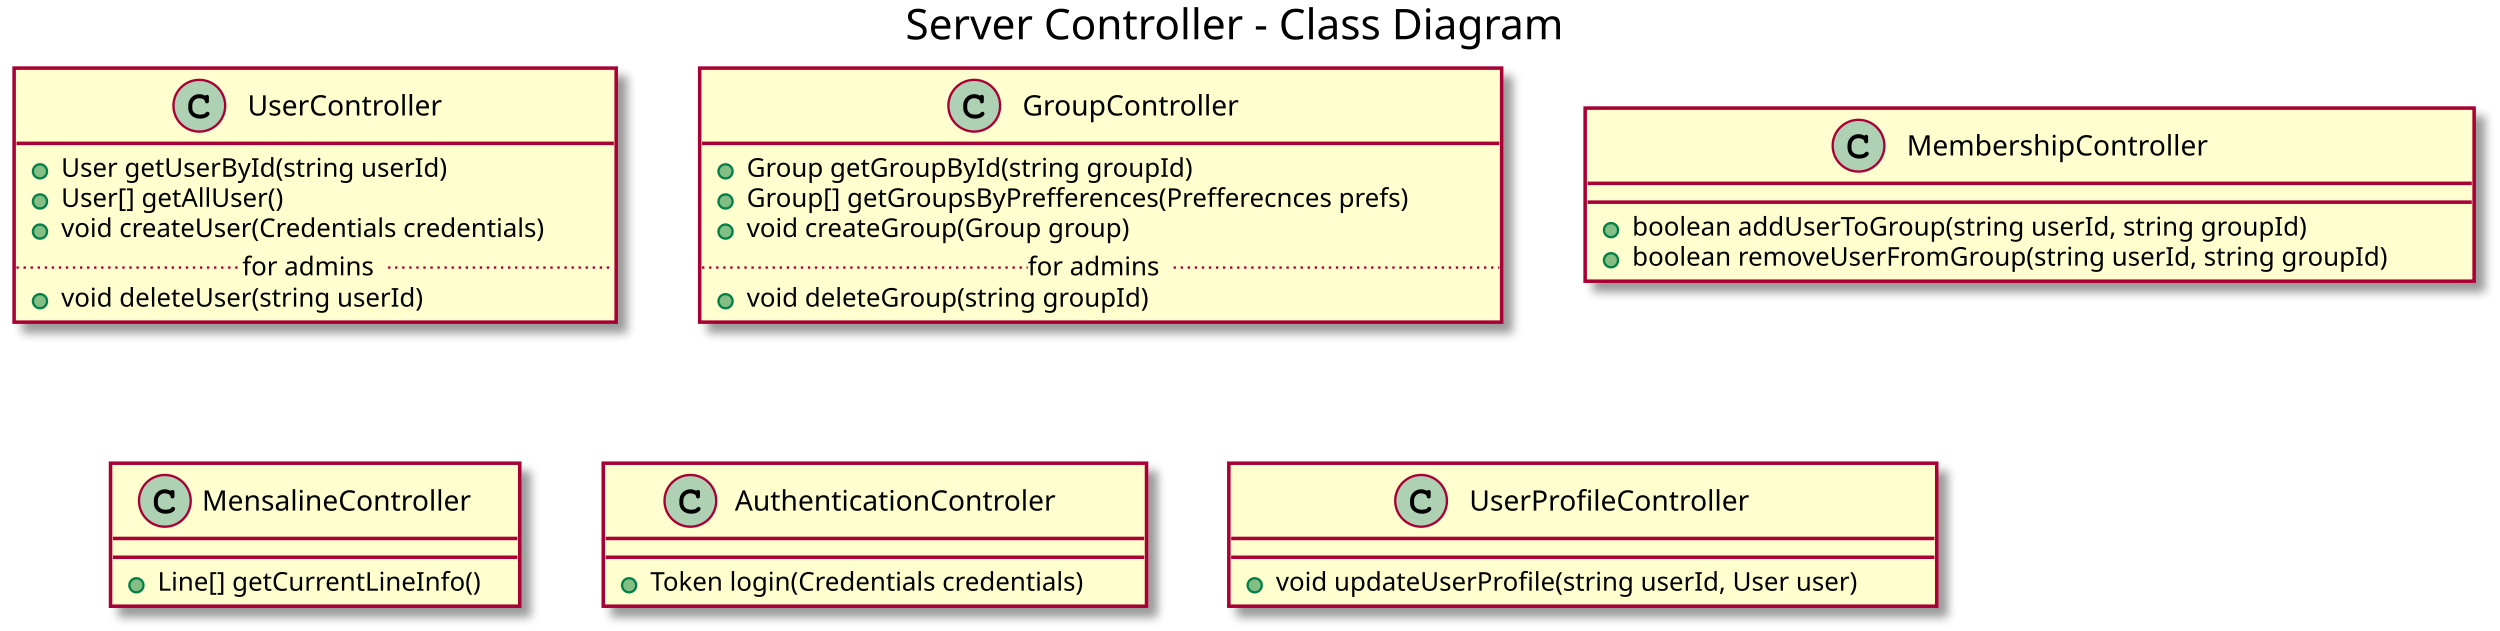
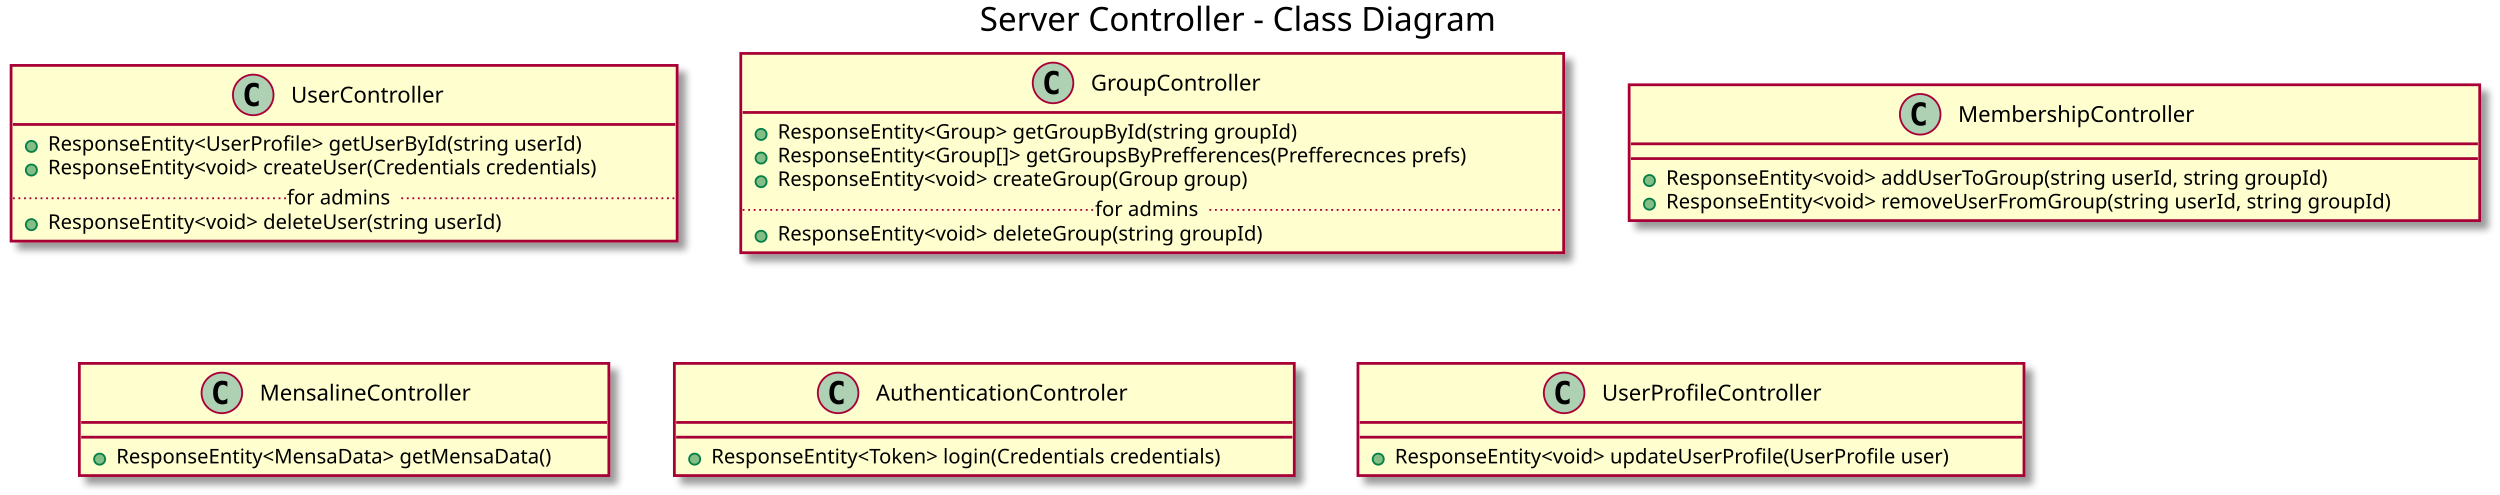
- <svg xmlns="http://www.w3.org/2000/svg" contentScriptType="application/ecmascript" contentStyleType="text/css" height="268px" preserveAspectRatio="none" style="width:1063px;height:268px;" version="1.1" viewBox="0 0 1063 268" width="1063px" zoomAndPan="magnify">
+ <svg xmlns="http://www.w3.org/2000/svg" contentScriptType="application/ecmascript" contentStyleType="text/css" height="268px" preserveAspectRatio="none" style="width:1355px;height:268px;" version="1.1" viewBox="0 0 1355 268" width="1355px" zoomAndPan="magnify">
  <defs>
-     <filter height="300%" id="fc0rj6nz15pzl" width="300%" x="-1" y="-1">
+     <filter height="300%" id="f1idvjxli1dzkg" width="300%" x="-1" y="-1">
      <feGaussianBlur result="blurOut" stdDeviation="2.0" />
      <feColorMatrix in="blurOut" result="blurOut2" type="matrix" values="0 0 0 0 0 0 0 0 0 0 0 0 0 0 0 0 0 0 .4 0" />
      <feOffset dx="4.0" dy="4.0" in="blurOut2" result="blurOut3" />
      <feBlend in="SourceGraphic" in2="blurOut3" mode="normal" />
    </filter>
  </defs>
  <g>
-     <text fill="#000000" font-family="sans-serif" font-size="18" lengthAdjust="spacingAndGlyphs" textLength="300" x="385" y="16.708">Server Controller - Class Diagram</text>
-     <rect fill="#FEFECE" filter="url(#fc0rj6nz15pzl)" height="108.023" id="UserController" style="stroke: #A80036; stroke-width: 1.5;" width="256" x="6" y="28.953" />
-     <ellipse cx="84.75" cy="44.953" fill="#ADD1B2" rx="11" ry="11" style="stroke: #A80036; stroke-width: 1.0;" />
-     <path d="M87.094,40.625 L87.266,40.703 C87.484,40.391 87.688,40.297 87.984,40.297 C88.281,40.297 88.562,40.438 88.719,40.703 C88.812,40.859 88.828,40.984 88.828,41.422 L88.828,42.844 C88.828,43.266 88.797,43.453 88.688,43.609 C88.516,43.828 88.25,43.969 87.984,43.969 C87.766,43.969 87.531,43.859 87.391,43.719 C87.25,43.594 87.219,43.469 87.156,43.062 C87.062,42.656 86.891,42.438 86.406,42.156 C85.938,41.906 85.328,41.75 84.75,41.75 C83.016,41.75 81.766,43.062 81.766,44.844 L81.766,45.938 C81.766,47.641 83.062,48.734 85.109,48.734 C85.875,48.734 86.562,48.609 86.984,48.344 C87.172,48.25 87.172,48.25 87.625,47.766 C87.812,47.578 88.016,47.5 88.234,47.5 C88.703,47.5 89.094,47.891 89.094,48.344 C89.094,48.734 88.766,49.188 88.188,49.594 C87.438,50.141 86.281,50.438 85.062,50.438 C82.172,50.438 80.062,48.547 80.062,45.969 L80.062,44.844 C80.062,42.125 82.062,40.047 84.688,40.047 C85.562,40.047 86.156,40.188 87.094,40.625 Z " />
-     <text fill="#000000" font-family="sans-serif" font-size="12" lengthAdjust="spacingAndGlyphs" textLength="90" x="105.25" y="49.107">UserController</text>
-     <line style="stroke: #A80036; stroke-width: 1.5;" x1="7" x2="261" y1="60.953" y2="60.953" />
-     <ellipse cx="17" cy="72.856" fill="#84BE84" rx="3" ry="3" style="stroke: #038048; stroke-width: 1.0;" />
-     <text fill="#000000" font-family="sans-serif" font-size="11" lengthAdjust="spacingAndGlyphs" textLength="181" x="26" y="75.164">User getUserById(string userId)</text>
-     <ellipse cx="17" cy="85.66" fill="#84BE84" rx="3" ry="3" style="stroke: #038048; stroke-width: 1.0;" />
-     <text fill="#000000" font-family="sans-serif" font-size="11" lengthAdjust="spacingAndGlyphs" textLength="105" x="26" y="87.968">User[] getAllUser()</text>
-     <ellipse cx="17" cy="98.465" fill="#84BE84" rx="3" ry="3" style="stroke: #038048; stroke-width: 1.0;" />
-     <text fill="#000000" font-family="sans-serif" font-size="11" lengthAdjust="spacingAndGlyphs" textLength="230" x="26" y="100.773">void createUser(Credentials credentials)</text>
-     <ellipse cx="17" cy="128.074" fill="#84BE84" rx="3" ry="3" style="stroke: #038048; stroke-width: 1.0;" />
-     <text fill="#000000" font-family="sans-serif" font-size="11" lengthAdjust="spacingAndGlyphs" textLength="170" x="26" y="130.382">void deleteUser(string userId)</text>
-     <line style="stroke: #A80036; stroke-width: 1.0; stroke-dasharray: 1.0,2.0;" x1="7" x2="103" y1="113.769" y2="113.769" />
-     <text fill="#000000" font-family="sans-serif" font-size="11" lengthAdjust="spacingAndGlyphs" textLength="62" x="103" y="117.078">for admins</text>
-     <line style="stroke: #A80036; stroke-width: 1.0; stroke-dasharray: 1.0,2.0;" x1="165" x2="261" y1="113.769" y2="113.769" />
-     <rect fill="#FEFECE" filter="url(#fc0rj6nz15pzl)" height="108.023" id="GroupController" style="stroke: #A80036; stroke-width: 1.5;" width="341" x="297.5" y="28.953" />
-     <ellipse cx="414.25" cy="44.953" fill="#ADD1B2" rx="11" ry="11" style="stroke: #A80036; stroke-width: 1.0;" />
-     <path d="M416.594,40.625 L416.766,40.703 C416.984,40.391 417.188,40.297 417.484,40.297 C417.781,40.297 418.062,40.438 418.219,40.703 C418.312,40.859 418.328,40.984 418.328,41.422 L418.328,42.844 C418.328,43.266 418.297,43.453 418.188,43.609 C418.016,43.828 417.75,43.969 417.484,43.969 C417.266,43.969 417.031,43.859 416.891,43.719 C416.75,43.594 416.719,43.469 416.656,43.062 C416.562,42.656 416.391,42.438 415.906,42.156 C415.438,41.906 414.828,41.75 414.25,41.75 C412.516,41.75 411.266,43.062 411.266,44.844 L411.266,45.938 C411.266,47.641 412.562,48.734 414.609,48.734 C415.375,48.734 416.062,48.609 416.484,48.344 C416.672,48.25 416.672,48.25 417.125,47.766 C417.312,47.578 417.516,47.5 417.734,47.5 C418.203,47.5 418.594,47.891 418.594,48.344 C418.594,48.734 418.266,49.188 417.688,49.594 C416.938,50.141 415.781,50.438 414.562,50.438 C411.672,50.438 409.562,48.547 409.562,45.969 L409.562,44.844 C409.562,42.125 411.562,40.047 414.188,40.047 C415.062,40.047 415.656,40.188 416.594,40.625 Z " />
-     <text fill="#000000" font-family="sans-serif" font-size="12" lengthAdjust="spacingAndGlyphs" textLength="99" x="434.75" y="49.107">GroupController</text>
-     <line style="stroke: #A80036; stroke-width: 1.5;" x1="298.5" x2="637.5" y1="60.953" y2="60.953" />
-     <ellipse cx="308.5" cy="72.856" fill="#84BE84" rx="3" ry="3" style="stroke: #038048; stroke-width: 1.0;" />
-     <text fill="#000000" font-family="sans-serif" font-size="11" lengthAdjust="spacingAndGlyphs" textLength="204" x="317.5" y="75.164">Group getGroupById(string groupId)</text>
-     <ellipse cx="308.5" cy="85.66" fill="#84BE84" rx="3" ry="3" style="stroke: #038048; stroke-width: 1.0;" />
-     <text fill="#000000" font-family="sans-serif" font-size="11" lengthAdjust="spacingAndGlyphs" textLength="315" x="317.5" y="87.968">Group[] getGroupsByPrefferences(Prefferecnces prefs)</text>
-     <ellipse cx="308.5" cy="98.465" fill="#84BE84" rx="3" ry="3" style="stroke: #038048; stroke-width: 1.0;" />
-     <text fill="#000000" font-family="sans-serif" font-size="11" lengthAdjust="spacingAndGlyphs" textLength="178" x="317.5" y="100.773">void createGroup(Group group)</text>
-     <ellipse cx="308.5" cy="128.074" fill="#84BE84" rx="3" ry="3" style="stroke: #038048; stroke-width: 1.0;" />
-     <text fill="#000000" font-family="sans-serif" font-size="11" lengthAdjust="spacingAndGlyphs" textLength="185" x="317.5" y="130.382">void deleteGroup(string groupId)</text>
-     <line style="stroke: #A80036; stroke-width: 1.0; stroke-dasharray: 1.0,2.0;" x1="298.5" x2="437" y1="113.769" y2="113.769" />
-     <text fill="#000000" font-family="sans-serif" font-size="11" lengthAdjust="spacingAndGlyphs" textLength="62" x="437" y="117.078">for admins</text>
-     <line style="stroke: #A80036; stroke-width: 1.0; stroke-dasharray: 1.0,2.0;" x1="499" x2="637.5" y1="113.769" y2="113.769" />
-     <rect fill="#FEFECE" filter="url(#fc0rj6nz15pzl)" height="73.609" id="MembershipController" style="stroke: #A80036; stroke-width: 1.5;" width="378" x="674" y="45.953" />
-     <ellipse cx="790.25" cy="61.953" fill="#ADD1B2" rx="11" ry="11" style="stroke: #A80036; stroke-width: 1.0;" />
-     <path d="M792.594,57.625 L792.766,57.703 C792.984,57.391 793.188,57.297 793.484,57.297 C793.781,57.297 794.062,57.438 794.219,57.703 C794.312,57.859 794.328,57.984 794.328,58.422 L794.328,59.844 C794.328,60.266 794.297,60.453 794.188,60.609 C794.016,60.828 793.75,60.969 793.484,60.969 C793.266,60.969 793.031,60.859 792.891,60.719 C792.75,60.594 792.719,60.469 792.656,60.062 C792.562,59.656 792.391,59.438 791.906,59.156 C791.438,58.906 790.828,58.75 790.25,58.75 C788.516,58.75 787.266,60.062 787.266,61.844 L787.266,62.938 C787.266,64.641 788.562,65.734 790.609,65.734 C791.375,65.734 792.062,65.609 792.484,65.344 C792.672,65.25 792.672,65.25 793.125,64.766 C793.312,64.578 793.516,64.5 793.734,64.5 C794.203,64.5 794.594,64.891 794.594,65.344 C794.594,65.734 794.266,66.188 793.688,66.594 C792.938,67.141 791.781,67.438 790.562,67.438 C787.672,67.438 785.562,65.547 785.562,62.969 L785.562,61.844 C785.562,59.125 787.562,57.047 790.188,57.047 C791.062,57.047 791.656,57.188 792.594,57.625 Z " />
-     <text fill="#000000" font-family="sans-serif" font-size="12" lengthAdjust="spacingAndGlyphs" textLength="137" x="810.75" y="66.107">MembershipController</text>
-     <line style="stroke: #A80036; stroke-width: 1.5;" x1="675" x2="1051" y1="77.953" y2="77.953" />
-     <line style="stroke: #A80036; stroke-width: 1.5;" x1="675" x2="1051" y1="85.953" y2="85.953" />
-     <ellipse cx="685" cy="97.856" fill="#84BE84" rx="3" ry="3" style="stroke: #038048; stroke-width: 1.0;" />
-     <text fill="#000000" font-family="sans-serif" font-size="11" lengthAdjust="spacingAndGlyphs" textLength="315" x="694" y="100.164">boolean addUserToGroup(string userId, string groupId)</text>
-     <ellipse cx="685" cy="110.66" fill="#84BE84" rx="3" ry="3" style="stroke: #038048; stroke-width: 1.0;" />
-     <text fill="#000000" font-family="sans-serif" font-size="11" lengthAdjust="spacingAndGlyphs" textLength="352" x="694" y="112.968">boolean removeUserFromGroup(string userId, string groupId)</text>
-     <rect fill="#FEFECE" filter="url(#fc0rj6nz15pzl)" height="60.805" id="MensalineController" style="stroke: #A80036; stroke-width: 1.5;" width="174" x="47" y="196.953" />
-     <ellipse cx="70.1" cy="212.953" fill="#ADD1B2" rx="11" ry="11" style="stroke: #A80036; stroke-width: 1.0;" />
-     <path d="M72.444,208.625 L72.616,208.703 C72.834,208.391 73.037,208.297 73.334,208.297 C73.631,208.297 73.912,208.438 74.069,208.703 C74.162,208.859 74.178,208.984 74.178,209.422 L74.178,210.844 C74.178,211.266 74.147,211.453 74.037,211.609 C73.866,211.828 73.6,211.969 73.334,211.969 C73.116,211.969 72.881,211.859 72.741,211.719 C72.6,211.594 72.569,211.469 72.506,211.062 C72.412,210.656 72.241,210.438 71.756,210.156 C71.287,209.906 70.678,209.75 70.1,209.75 C68.366,209.75 67.116,211.062 67.116,212.844 L67.116,213.938 C67.116,215.641 68.412,216.734 70.459,216.734 C71.225,216.734 71.912,216.609 72.334,216.344 C72.522,216.25 72.522,216.25 72.975,215.766 C73.162,215.578 73.366,215.5 73.584,215.5 C74.053,215.5 74.444,215.891 74.444,216.344 C74.444,216.734 74.116,217.188 73.537,217.594 C72.787,218.141 71.631,218.438 70.412,218.438 C67.522,218.438 65.412,216.547 65.412,213.969 L65.412,212.844 C65.412,210.125 67.412,208.047 70.037,208.047 C70.912,208.047 71.506,208.188 72.444,208.625 Z " />
-     <text fill="#000000" font-family="sans-serif" font-size="12" lengthAdjust="spacingAndGlyphs" textLength="124" x="85.9" y="217.107">MensalineController</text>
-     <line style="stroke: #A80036; stroke-width: 1.5;" x1="48" x2="220" y1="228.953" y2="228.953" />
-     <line style="stroke: #A80036; stroke-width: 1.5;" x1="48" x2="220" y1="236.953" y2="236.953" />
-     <ellipse cx="58" cy="248.856" fill="#84BE84" rx="3" ry="3" style="stroke: #038048; stroke-width: 1.0;" />
-     <text fill="#000000" font-family="sans-serif" font-size="11" lengthAdjust="spacingAndGlyphs" textLength="148" x="67" y="251.164">Line[] getCurrentLineInfo()</text>
-     <rect fill="#FEFECE" filter="url(#fc0rj6nz15pzl)" height="60.805" id="AuthenticationControler" style="stroke: #A80036; stroke-width: 1.5;" width="231" x="256.5" y="196.953" />
-     <ellipse cx="293.55" cy="212.953" fill="#ADD1B2" rx="11" ry="11" style="stroke: #A80036; stroke-width: 1.0;" />
-     <path d="M295.894,208.625 L296.066,208.703 C296.284,208.391 296.488,208.297 296.784,208.297 C297.081,208.297 297.363,208.438 297.519,208.703 C297.613,208.859 297.628,208.984 297.628,209.422 L297.628,210.844 C297.628,211.266 297.597,211.453 297.488,211.609 C297.316,211.828 297.05,211.969 296.784,211.969 C296.566,211.969 296.331,211.859 296.191,211.719 C296.05,211.594 296.019,211.469 295.956,211.062 C295.863,210.656 295.691,210.438 295.206,210.156 C294.738,209.906 294.128,209.75 293.55,209.75 C291.816,209.75 290.566,211.062 290.566,212.844 L290.566,213.938 C290.566,215.641 291.863,216.734 293.909,216.734 C294.675,216.734 295.363,216.609 295.784,216.344 C295.972,216.25 295.972,216.25 296.425,215.766 C296.613,215.578 296.816,215.5 297.034,215.5 C297.503,215.5 297.894,215.891 297.894,216.344 C297.894,216.734 297.566,217.188 296.988,217.594 C296.238,218.141 295.081,218.438 293.863,218.438 C290.972,218.438 288.863,216.547 288.863,213.969 L288.863,212.844 C288.863,210.125 290.863,208.047 293.488,208.047 C294.363,208.047 294.956,208.188 295.894,208.625 Z " />
-     <text fill="#000000" font-family="sans-serif" font-size="12" lengthAdjust="spacingAndGlyphs" textLength="150" x="312.45" y="217.107">AuthenticationControler</text>
-     <line style="stroke: #A80036; stroke-width: 1.5;" x1="257.5" x2="486.5" y1="228.953" y2="228.953" />
-     <line style="stroke: #A80036; stroke-width: 1.5;" x1="257.5" x2="486.5" y1="236.953" y2="236.953" />
-     <ellipse cx="267.5" cy="248.856" fill="#84BE84" rx="3" ry="3" style="stroke: #038048; stroke-width: 1.0;" />
-     <text fill="#000000" font-family="sans-serif" font-size="11" lengthAdjust="spacingAndGlyphs" textLength="205" x="276.5" y="251.164">Token login(Credentials credentials)</text>
-     <rect fill="#FEFECE" filter="url(#fc0rj6nz15pzl)" height="60.805" id="UserProfileController" style="stroke: #A80036; stroke-width: 1.5;" width="301" x="522.5" y="196.953" />
-     <ellipse cx="604.25" cy="212.953" fill="#ADD1B2" rx="11" ry="11" style="stroke: #A80036; stroke-width: 1.0;" />
-     <path d="M606.594,208.625 L606.766,208.703 C606.984,208.391 607.188,208.297 607.484,208.297 C607.781,208.297 608.062,208.438 608.219,208.703 C608.312,208.859 608.328,208.984 608.328,209.422 L608.328,210.844 C608.328,211.266 608.297,211.453 608.188,211.609 C608.016,211.828 607.75,211.969 607.484,211.969 C607.266,211.969 607.031,211.859 606.891,211.719 C606.75,211.594 606.719,211.469 606.656,211.062 C606.562,210.656 606.391,210.438 605.906,210.156 C605.438,209.906 604.828,209.75 604.25,209.75 C602.516,209.75 601.266,211.062 601.266,212.844 L601.266,213.938 C601.266,215.641 602.562,216.734 604.609,216.734 C605.375,216.734 606.062,216.609 606.484,216.344 C606.672,216.25 606.672,216.25 607.125,215.766 C607.312,215.578 607.516,215.5 607.734,215.5 C608.203,215.5 608.594,215.891 608.594,216.344 C608.594,216.734 608.266,217.188 607.688,217.594 C606.938,218.141 605.781,218.438 604.562,218.438 C601.672,218.438 599.562,216.547 599.562,213.969 L599.562,212.844 C599.562,210.125 601.562,208.047 604.188,208.047 C605.062,208.047 605.656,208.188 606.594,208.625 Z " />
-     <text fill="#000000" font-family="sans-serif" font-size="12" lengthAdjust="spacingAndGlyphs" textLength="129" x="624.75" y="217.107">UserProfileController</text>
-     <line style="stroke: #A80036; stroke-width: 1.5;" x1="523.5" x2="822.5" y1="228.953" y2="228.953" />
-     <line style="stroke: #A80036; stroke-width: 1.5;" x1="523.5" x2="822.5" y1="236.953" y2="236.953" />
-     <ellipse cx="533.5" cy="248.856" fill="#84BE84" rx="3" ry="3" style="stroke: #038048; stroke-width: 1.0;" />
-     <text fill="#000000" font-family="sans-serif" font-size="11" lengthAdjust="spacingAndGlyphs" textLength="275" x="542.5" y="251.164">void updateUserProfile(string userId, User user)</text>
+     <text fill="#000000" font-family="sans-serif" font-size="18" lengthAdjust="spacingAndGlyphs" textLength="300" x="531" y="16.708">Server Controller - Class Diagram</text>
+     <rect fill="#FEFECE" filter="url(#f1idvjxli1dzkg)" height="95.219" id="UserController" style="stroke: #A80036; stroke-width: 1.5;" width="361" x="6" y="35.453" />
+     <ellipse cx="137.25" cy="51.453" fill="#ADD1B2" rx="11" ry="11" style="stroke: #A80036; stroke-width: 1.0;" />
+     <path d="M140.219,57.094 Q139.641,57.391 139,57.539 Q138.359,57.688 137.656,57.688 Q135.156,57.688 133.836,56.039 Q132.516,54.391 132.516,51.266 Q132.516,48.141 133.836,46.484 Q135.156,44.828 137.656,44.828 Q138.359,44.828 139.008,44.984 Q139.656,45.141 140.219,45.438 L140.219,48.156 Q139.594,47.578 139,47.305 Q138.406,47.031 137.781,47.031 Q136.438,47.031 135.75,48.102 Q135.062,49.172 135.062,51.266 Q135.062,53.359 135.75,54.43 Q136.438,55.5 137.781,55.5 Q138.406,55.5 139,55.227 Q139.594,54.953 140.219,54.375 L140.219,57.094 Z " />
+     <text fill="#000000" font-family="sans-serif" font-size="12" lengthAdjust="spacingAndGlyphs" textLength="90" x="157.75" y="55.607">UserController</text>
+     <line style="stroke: #A80036; stroke-width: 1.5;" x1="7" x2="366" y1="67.453" y2="67.453" />
+     <ellipse cx="17" cy="79.356" fill="#84BE84" rx="3" ry="3" style="stroke: #038048; stroke-width: 1.0;" />
+     <text fill="#000000" font-family="sans-serif" font-size="11" lengthAdjust="spacingAndGlyphs" textLength="322" x="26" y="81.664">ResponseEntity&lt;UserProfile&gt; getUserById(string userId)</text>
+     <ellipse cx="17" cy="92.16" fill="#84BE84" rx="3" ry="3" style="stroke: #038048; stroke-width: 1.0;" />
+     <text fill="#000000" font-family="sans-serif" font-size="11" lengthAdjust="spacingAndGlyphs" textLength="335" x="26" y="94.468">ResponseEntity&lt;void&gt; createUser(Credentials credentials)</text>
+     <ellipse cx="17" cy="121.769" fill="#84BE84" rx="3" ry="3" style="stroke: #038048; stroke-width: 1.0;" />
+     <text fill="#000000" font-family="sans-serif" font-size="11" lengthAdjust="spacingAndGlyphs" textLength="275" x="26" y="124.078">ResponseEntity&lt;void&gt; deleteUser(string userId)</text>
+     <line style="stroke: #A80036; stroke-width: 1.0; stroke-dasharray: 1.0,2.0;" x1="7" x2="155.5" y1="107.465" y2="107.465" />
+     <text fill="#000000" font-family="sans-serif" font-size="11" lengthAdjust="spacingAndGlyphs" textLength="62" x="155.5" y="110.773">for admins</text>
+     <line style="stroke: #A80036; stroke-width: 1.0; stroke-dasharray: 1.0,2.0;" x1="217.5" x2="366" y1="107.465" y2="107.465" />
+     <rect fill="#FEFECE" filter="url(#f1idvjxli1dzkg)" height="108.023" id="GroupController" style="stroke: #A80036; stroke-width: 1.5;" width="446" x="401.5" y="28.953" />
+     <ellipse cx="570.75" cy="44.953" fill="#ADD1B2" rx="11" ry="11" style="stroke: #A80036; stroke-width: 1.0;" />
+     <path d="M573.719,50.594 Q573.141,50.891 572.5,51.039 Q571.859,51.188 571.156,51.188 Q568.656,51.188 567.336,49.539 Q566.016,47.891 566.016,44.766 Q566.016,41.641 567.336,39.984 Q568.656,38.328 571.156,38.328 Q571.859,38.328 572.508,38.484 Q573.156,38.641 573.719,38.938 L573.719,41.656 Q573.094,41.078 572.5,40.805 Q571.906,40.531 571.281,40.531 Q569.938,40.531 569.25,41.602 Q568.562,42.672 568.562,44.766 Q568.562,46.859 569.25,47.93 Q569.938,49 571.281,49 Q571.906,49 572.5,48.727 Q573.094,48.453 573.719,47.875 L573.719,50.594 Z " />
+     <text fill="#000000" font-family="sans-serif" font-size="12" lengthAdjust="spacingAndGlyphs" textLength="99" x="591.25" y="49.107">GroupController</text>
+     <line style="stroke: #A80036; stroke-width: 1.5;" x1="402.5" x2="846.5" y1="60.953" y2="60.953" />
+     <ellipse cx="412.5" cy="72.856" fill="#84BE84" rx="3" ry="3" style="stroke: #038048; stroke-width: 1.0;" />
+     <text fill="#000000" font-family="sans-serif" font-size="11" lengthAdjust="spacingAndGlyphs" textLength="309" x="421.5" y="75.164">ResponseEntity&lt;Group&gt; getGroupById(string groupId)</text>
+     <ellipse cx="412.5" cy="85.66" fill="#84BE84" rx="3" ry="3" style="stroke: #038048; stroke-width: 1.0;" />
+     <text fill="#000000" font-family="sans-serif" font-size="11" lengthAdjust="spacingAndGlyphs" textLength="420" x="421.5" y="87.968">ResponseEntity&lt;Group[]&gt; getGroupsByPrefferences(Prefferecnces prefs)</text>
+     <ellipse cx="412.5" cy="98.465" fill="#84BE84" rx="3" ry="3" style="stroke: #038048; stroke-width: 1.0;" />
+     <text fill="#000000" font-family="sans-serif" font-size="11" lengthAdjust="spacingAndGlyphs" textLength="283" x="421.5" y="100.773">ResponseEntity&lt;void&gt; createGroup(Group group)</text>
+     <ellipse cx="412.5" cy="128.074" fill="#84BE84" rx="3" ry="3" style="stroke: #038048; stroke-width: 1.0;" />
+     <text fill="#000000" font-family="sans-serif" font-size="11" lengthAdjust="spacingAndGlyphs" textLength="290" x="421.5" y="130.382">ResponseEntity&lt;void&gt; deleteGroup(string groupId)</text>
+     <line style="stroke: #A80036; stroke-width: 1.0; stroke-dasharray: 1.0,2.0;" x1="402.5" x2="593.5" y1="113.769" y2="113.769" />
+     <text fill="#000000" font-family="sans-serif" font-size="11" lengthAdjust="spacingAndGlyphs" textLength="62" x="593.5" y="117.078">for admins</text>
+     <line style="stroke: #A80036; stroke-width: 1.0; stroke-dasharray: 1.0,2.0;" x1="655.5" x2="846.5" y1="113.769" y2="113.769" />
+     <rect fill="#FEFECE" filter="url(#f1idvjxli1dzkg)" height="73.609" id="MembershipController" style="stroke: #A80036; stroke-width: 1.5;" width="461" x="883" y="45.953" />
+     <ellipse cx="1040.75" cy="61.953" fill="#ADD1B2" rx="11" ry="11" style="stroke: #A80036; stroke-width: 1.0;" />
+     <path d="M1043.719,67.594 Q1043.141,67.891 1042.5,68.039 Q1041.859,68.188 1041.156,68.188 Q1038.656,68.188 1037.336,66.539 Q1036.016,64.891 1036.016,61.766 Q1036.016,58.641 1037.336,56.984 Q1038.656,55.328 1041.156,55.328 Q1041.859,55.328 1042.508,55.484 Q1043.156,55.641 1043.719,55.938 L1043.719,58.656 Q1043.094,58.078 1042.5,57.805 Q1041.906,57.531 1041.281,57.531 Q1039.938,57.531 1039.25,58.602 Q1038.562,59.672 1038.562,61.766 Q1038.562,63.859 1039.25,64.93 Q1039.938,66 1041.281,66 Q1041.906,66 1042.5,65.727 Q1043.094,65.453 1043.719,64.875 L1043.719,67.594 Z " />
+     <text fill="#000000" font-family="sans-serif" font-size="12" lengthAdjust="spacingAndGlyphs" textLength="137" x="1061.25" y="66.107">MembershipController</text>
+     <line style="stroke: #A80036; stroke-width: 1.5;" x1="884" x2="1343" y1="77.953" y2="77.953" />
+     <line style="stroke: #A80036; stroke-width: 1.5;" x1="884" x2="1343" y1="85.953" y2="85.953" />
+     <ellipse cx="894" cy="97.856" fill="#84BE84" rx="3" ry="3" style="stroke: #038048; stroke-width: 1.0;" />
+     <text fill="#000000" font-family="sans-serif" font-size="11" lengthAdjust="spacingAndGlyphs" textLength="398" x="903" y="100.164">ResponseEntity&lt;void&gt; addUserToGroup(string userId, string groupId)</text>
+     <ellipse cx="894" cy="110.66" fill="#84BE84" rx="3" ry="3" style="stroke: #038048; stroke-width: 1.0;" />
+     <text fill="#000000" font-family="sans-serif" font-size="11" lengthAdjust="spacingAndGlyphs" textLength="435" x="903" y="112.968">ResponseEntity&lt;void&gt; removeUserFromGroup(string userId, string groupId)</text>
+     <rect fill="#FEFECE" filter="url(#f1idvjxli1dzkg)" height="60.805" id="MensalineController" style="stroke: #A80036; stroke-width: 1.5;" width="287" x="43" y="196.953" />
+     <ellipse cx="120.25" cy="212.953" fill="#ADD1B2" rx="11" ry="11" style="stroke: #A80036; stroke-width: 1.0;" />
+     <path d="M123.219,218.594 Q122.641,218.891 122,219.039 Q121.359,219.188 120.656,219.188 Q118.156,219.188 116.836,217.539 Q115.516,215.891 115.516,212.766 Q115.516,209.641 116.836,207.984 Q118.156,206.328 120.656,206.328 Q121.359,206.328 122.008,206.484 Q122.656,206.641 123.219,206.938 L123.219,209.656 Q122.594,209.078 122,208.805 Q121.406,208.531 120.781,208.531 Q119.438,208.531 118.75,209.602 Q118.062,210.672 118.062,212.766 Q118.062,214.859 118.75,215.93 Q119.438,217 120.781,217 Q121.406,217 122,216.727 Q122.594,216.453 123.219,215.875 L123.219,218.594 Z " />
+     <text fill="#000000" font-family="sans-serif" font-size="12" lengthAdjust="spacingAndGlyphs" textLength="124" x="140.75" y="217.107">MensalineController</text>
+     <line style="stroke: #A80036; stroke-width: 1.5;" x1="44" x2="329" y1="228.953" y2="228.953" />
+     <line style="stroke: #A80036; stroke-width: 1.5;" x1="44" x2="329" y1="236.953" y2="236.953" />
+     <ellipse cx="54" cy="248.856" fill="#84BE84" rx="3" ry="3" style="stroke: #038048; stroke-width: 1.0;" />
+     <text fill="#000000" font-family="sans-serif" font-size="11" lengthAdjust="spacingAndGlyphs" textLength="261" x="63" y="251.164">ResponseEntity&lt;MensaData&gt; getMensaData()</text>
+     <rect fill="#FEFECE" filter="url(#f1idvjxli1dzkg)" height="60.805" id="AuthenticationControler" style="stroke: #A80036; stroke-width: 1.5;" width="336" x="365.5" y="196.953" />
+     <ellipse cx="454.25" cy="212.953" fill="#ADD1B2" rx="11" ry="11" style="stroke: #A80036; stroke-width: 1.0;" />
+     <path d="M457.219,218.594 Q456.641,218.891 456,219.039 Q455.359,219.188 454.656,219.188 Q452.156,219.188 450.836,217.539 Q449.516,215.891 449.516,212.766 Q449.516,209.641 450.836,207.984 Q452.156,206.328 454.656,206.328 Q455.359,206.328 456.008,206.484 Q456.656,206.641 457.219,206.938 L457.219,209.656 Q456.594,209.078 456,208.805 Q455.406,208.531 454.781,208.531 Q453.438,208.531 452.75,209.602 Q452.062,210.672 452.062,212.766 Q452.062,214.859 452.75,215.93 Q453.438,217 454.781,217 Q455.406,217 456,216.727 Q456.594,216.453 457.219,215.875 L457.219,218.594 Z " />
+     <text fill="#000000" font-family="sans-serif" font-size="12" lengthAdjust="spacingAndGlyphs" textLength="150" x="474.75" y="217.107">AuthenticationControler</text>
+     <line style="stroke: #A80036; stroke-width: 1.5;" x1="366.5" x2="700.5" y1="228.953" y2="228.953" />
+     <line style="stroke: #A80036; stroke-width: 1.5;" x1="366.5" x2="700.5" y1="236.953" y2="236.953" />
+     <ellipse cx="376.5" cy="248.856" fill="#84BE84" rx="3" ry="3" style="stroke: #038048; stroke-width: 1.0;" />
+     <text fill="#000000" font-family="sans-serif" font-size="11" lengthAdjust="spacingAndGlyphs" textLength="310" x="385.5" y="251.164">ResponseEntity&lt;Token&gt; login(Credentials credentials)</text>
+     <rect fill="#FEFECE" filter="url(#f1idvjxli1dzkg)" height="60.805" id="UserProfileController" style="stroke: #A80036; stroke-width: 1.5;" width="361" x="736" y="196.953" />
+     <ellipse cx="847.75" cy="212.953" fill="#ADD1B2" rx="11" ry="11" style="stroke: #A80036; stroke-width: 1.0;" />
+     <path d="M850.719,218.594 Q850.141,218.891 849.5,219.039 Q848.859,219.188 848.156,219.188 Q845.656,219.188 844.336,217.539 Q843.016,215.891 843.016,212.766 Q843.016,209.641 844.336,207.984 Q845.656,206.328 848.156,206.328 Q848.859,206.328 849.508,206.484 Q850.156,206.641 850.719,206.938 L850.719,209.656 Q850.094,209.078 849.5,208.805 Q848.906,208.531 848.281,208.531 Q846.938,208.531 846.25,209.602 Q845.562,210.672 845.562,212.766 Q845.562,214.859 846.25,215.93 Q846.938,217 848.281,217 Q848.906,217 849.5,216.727 Q850.094,216.453 850.719,215.875 L850.719,218.594 Z " />
+     <text fill="#000000" font-family="sans-serif" font-size="12" lengthAdjust="spacingAndGlyphs" textLength="129" x="868.25" y="217.107">UserProfileController</text>
+     <line style="stroke: #A80036; stroke-width: 1.5;" x1="737" x2="1096" y1="228.953" y2="228.953" />
+     <line style="stroke: #A80036; stroke-width: 1.5;" x1="737" x2="1096" y1="236.953" y2="236.953" />
+     <ellipse cx="747" cy="248.856" fill="#84BE84" rx="3" ry="3" style="stroke: #038048; stroke-width: 1.0;" />
+     <text fill="#000000" font-family="sans-serif" font-size="11" lengthAdjust="spacingAndGlyphs" textLength="335" x="756" y="251.164">ResponseEntity&lt;void&gt; updateUserProfile(UserProfile user)</text>
  </g>
</svg>
